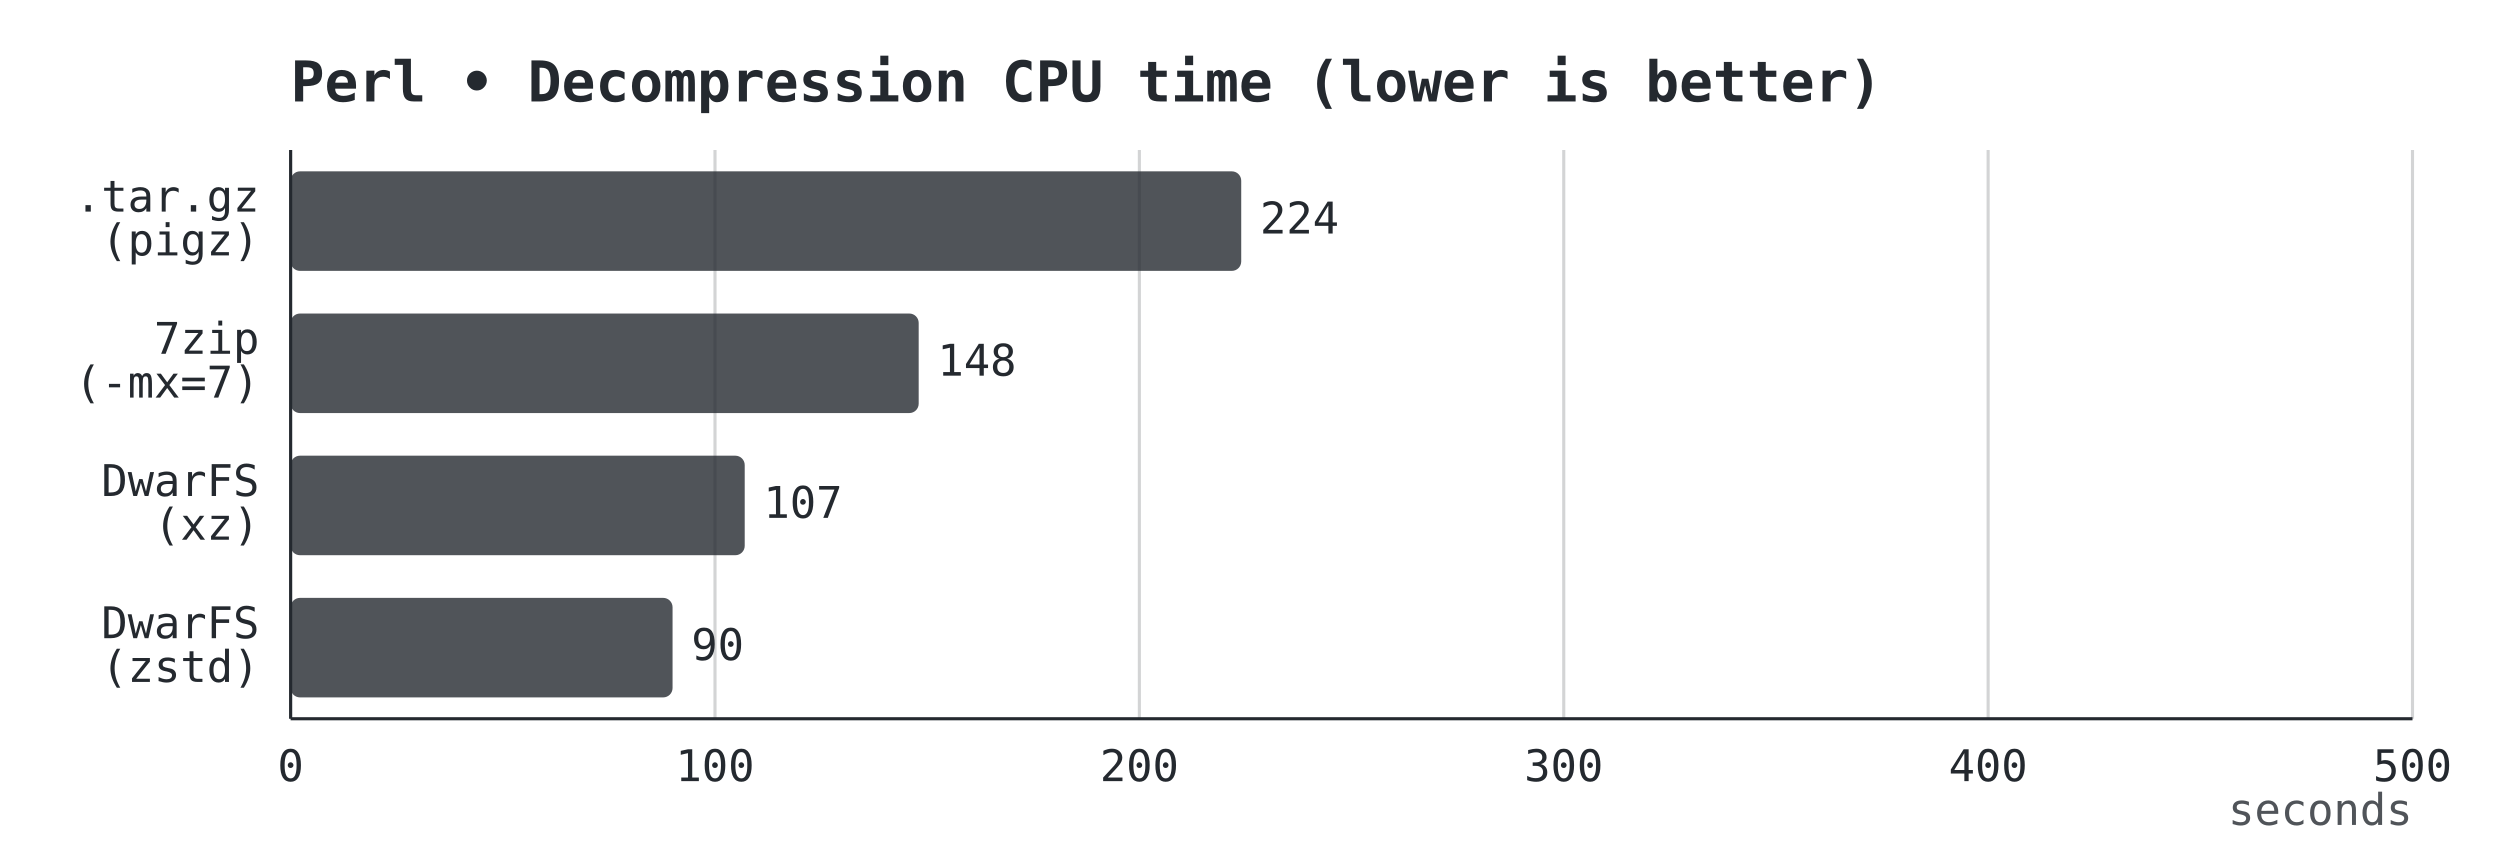
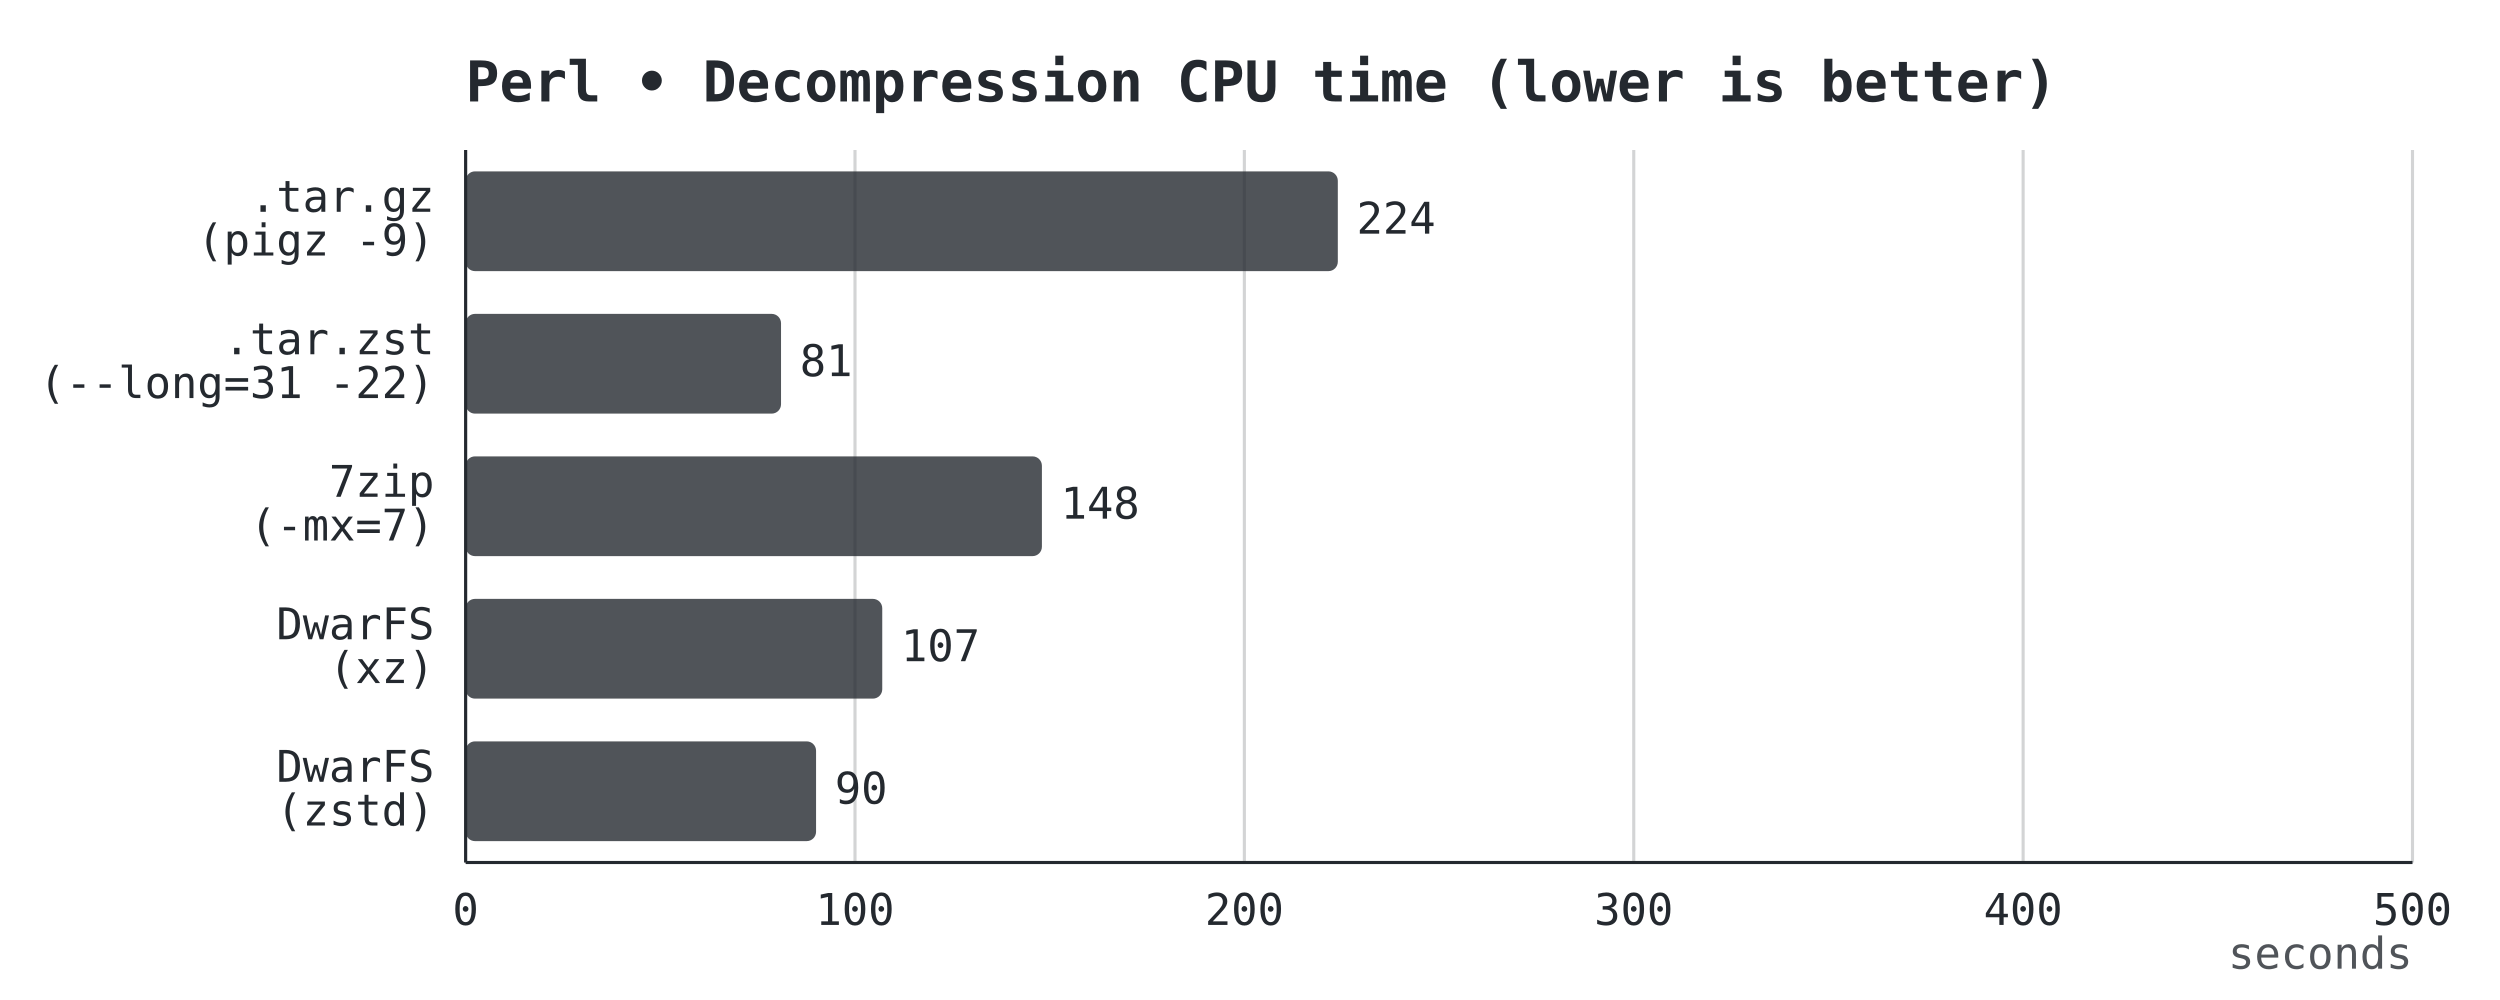
- <svg xmlns="http://www.w3.org/2000/svg" width="800" height="274" viewBox="0 0 800 274" role="img" aria-label="Perl • Decompression CPU time (lower is better)">
+ <svg xmlns="http://www.w3.org/2000/svg" width="800" height="320" viewBox="0 0 800 320" role="img" aria-label="Perl • Decompression CPU time (lower is better)">
  <style>
    :root {
      color: var(--fgColor-default, #24292f);
      font-family: ui-monospace, SFMono-Regular, Menlo, Consolas, monospace;
    }
    @media (prefers-color-scheme: dark) {
      :root { color: var(--fgColor-default, #c9d1d9); }
    }
    .t { fill: currentColor; font-size: 14px; dominant-baseline: middle; }
    .title { font-weight: 600; font-size: 18px; dominant-baseline: hanging; }
    .axis { stroke: currentColor; stroke-width: 1; }
    .grid { stroke: currentColor; stroke-width: 1; opacity: .2; }
    .bar { fill: currentColor; opacity: .8; }
    .unit { opacity: .8; font-size: 14px; }
  </style>
-   <rect x="0" y="0" width="800" height="274" fill="none" />
-   <text x="93" y="20" class="t title">Perl • Decompression CPU time (lower is better)</text>
-   <line x1="93" y1="230" x2="772" y2="230" class="axis" />
-   <line x1="93" y1="48" x2="93" y2="230" class="axis" />
-   <line x1="93.00" y1="48" x2="93.00" y2="230" class="grid" />
-   <text x="93.00" y="246" class="t" text-anchor="middle">0</text>
-   <line x1="228.80" y1="48" x2="228.80" y2="230" class="grid" />
-   <text x="228.80" y="246" class="t" text-anchor="middle">100</text>
-   <line x1="364.60" y1="48" x2="364.60" y2="230" class="grid" />
-   <text x="364.60" y="246" class="t" text-anchor="middle">200</text>
-   <line x1="500.40" y1="48" x2="500.40" y2="230" class="grid" />
-   <text x="500.40" y="246" class="t" text-anchor="middle">300</text>
-   <line x1="636.20" y1="48" x2="636.20" y2="230" class="grid" />
-   <text x="636.20" y="246" class="t" text-anchor="middle">400</text>
-   <line x1="772.00" y1="48" x2="772.00" y2="230" class="grid" />
-   <text x="772.00" y="246" class="t" text-anchor="middle">500</text>
-   <text x="772" y="260" class="t unit" text-anchor="end">seconds</text>
-   <rect class="bar" x="93.00" y="54.83" width="304.19" height="31.85" rx="3" ry="3" />
-   <text x="83.00" y="63.75" class="t" text-anchor="end">.tar.gz</text>
-   <text x="83.00" y="77.75" class="t" text-anchor="end">(pigz)</text>
-   <text x="403.19" y="70.75" class="t">224</text>
-   <rect class="bar" x="93.00" y="100.33" width="200.98" height="31.85" rx="3" ry="3" />
-   <text x="83.00" y="109.25" class="t" text-anchor="end">7zip</text>
-   <text x="83.00" y="123.25" class="t" text-anchor="end">(-mx=7)</text>
-   <text x="299.98" y="116.25" class="t">148</text>
-   <rect class="bar" x="93.00" y="145.82" width="145.31" height="31.85" rx="3" ry="3" />
-   <text x="83.00" y="154.75" class="t" text-anchor="end">DwarFS</text>
-   <text x="83.00" y="168.75" class="t" text-anchor="end">(xz)</text>
-   <text x="244.31" y="161.75" class="t">107</text>
-   <rect class="bar" x="93.00" y="191.32" width="122.22" height="31.85" rx="3" ry="3" />
-   <text x="83.00" y="200.25" class="t" text-anchor="end">DwarFS</text>
-   <text x="83.00" y="214.25" class="t" text-anchor="end">(zstd)</text>
-   <text x="221.22" y="207.25" class="t">90</text>
+   <rect x="0" y="0" width="800" height="320" fill="none" />
+   <text x="149" y="20" class="t title">Perl • Decompression CPU time (lower is better)</text>
+   <line x1="149" y1="276" x2="772" y2="276" class="axis" />
+   <line x1="149" y1="48" x2="149" y2="276" class="axis" />
+   <line x1="149.00" y1="48" x2="149.00" y2="276" class="grid" />
+   <text x="149.00" y="292" class="t" text-anchor="middle">0</text>
+   <line x1="273.60" y1="48" x2="273.60" y2="276" class="grid" />
+   <text x="273.60" y="292" class="t" text-anchor="middle">100</text>
+   <line x1="398.20" y1="48" x2="398.20" y2="276" class="grid" />
+   <text x="398.20" y="292" class="t" text-anchor="middle">200</text>
+   <line x1="522.80" y1="48" x2="522.80" y2="276" class="grid" />
+   <text x="522.80" y="292" class="t" text-anchor="middle">300</text>
+   <line x1="647.40" y1="48" x2="647.40" y2="276" class="grid" />
+   <text x="647.40" y="292" class="t" text-anchor="middle">400</text>
+   <line x1="772.00" y1="48" x2="772.00" y2="276" class="grid" />
+   <text x="772.00" y="292" class="t" text-anchor="middle">500</text>
+   <text x="772" y="306" class="t unit" text-anchor="end">seconds</text>
+   <rect class="bar" x="149.00" y="54.84" width="279.10" height="31.92" rx="3" ry="3" />
+   <text x="139.00" y="63.80" class="t" text-anchor="end">.tar.gz</text>
+   <text x="139.00" y="77.80" class="t" text-anchor="end">(pigz -9)</text>
+   <text x="434.10" y="70.80" class="t">224</text>
+   <rect class="bar" x="149.00" y="100.44" width="100.93" height="31.92" rx="3" ry="3" />
+   <text x="139.00" y="109.40" class="t" text-anchor="end">.tar.zst</text>
+   <text x="139.00" y="123.40" class="t" text-anchor="end">(--long=31 -22)</text>
+   <text x="255.93" y="116.40" class="t">81</text>
+   <rect class="bar" x="149.00" y="146.04" width="184.41" height="31.92" rx="3" ry="3" />
+   <text x="139.00" y="155.00" class="t" text-anchor="end">7zip</text>
+   <text x="139.00" y="169.00" class="t" text-anchor="end">(-mx=7)</text>
+   <text x="339.41" y="162.00" class="t">148</text>
+   <rect class="bar" x="149.00" y="191.64" width="133.32" height="31.92" rx="3" ry="3" />
+   <text x="139.00" y="200.60" class="t" text-anchor="end">DwarFS</text>
+   <text x="139.00" y="214.60" class="t" text-anchor="end">(xz)</text>
+   <text x="288.32" y="207.60" class="t">107</text>
+   <rect class="bar" x="149.00" y="237.24" width="112.14" height="31.92" rx="3" ry="3" />
+   <text x="139.00" y="246.20" class="t" text-anchor="end">DwarFS</text>
+   <text x="139.00" y="260.20" class="t" text-anchor="end">(zstd)</text>
+   <text x="267.14" y="253.20" class="t">90</text>
</svg>
